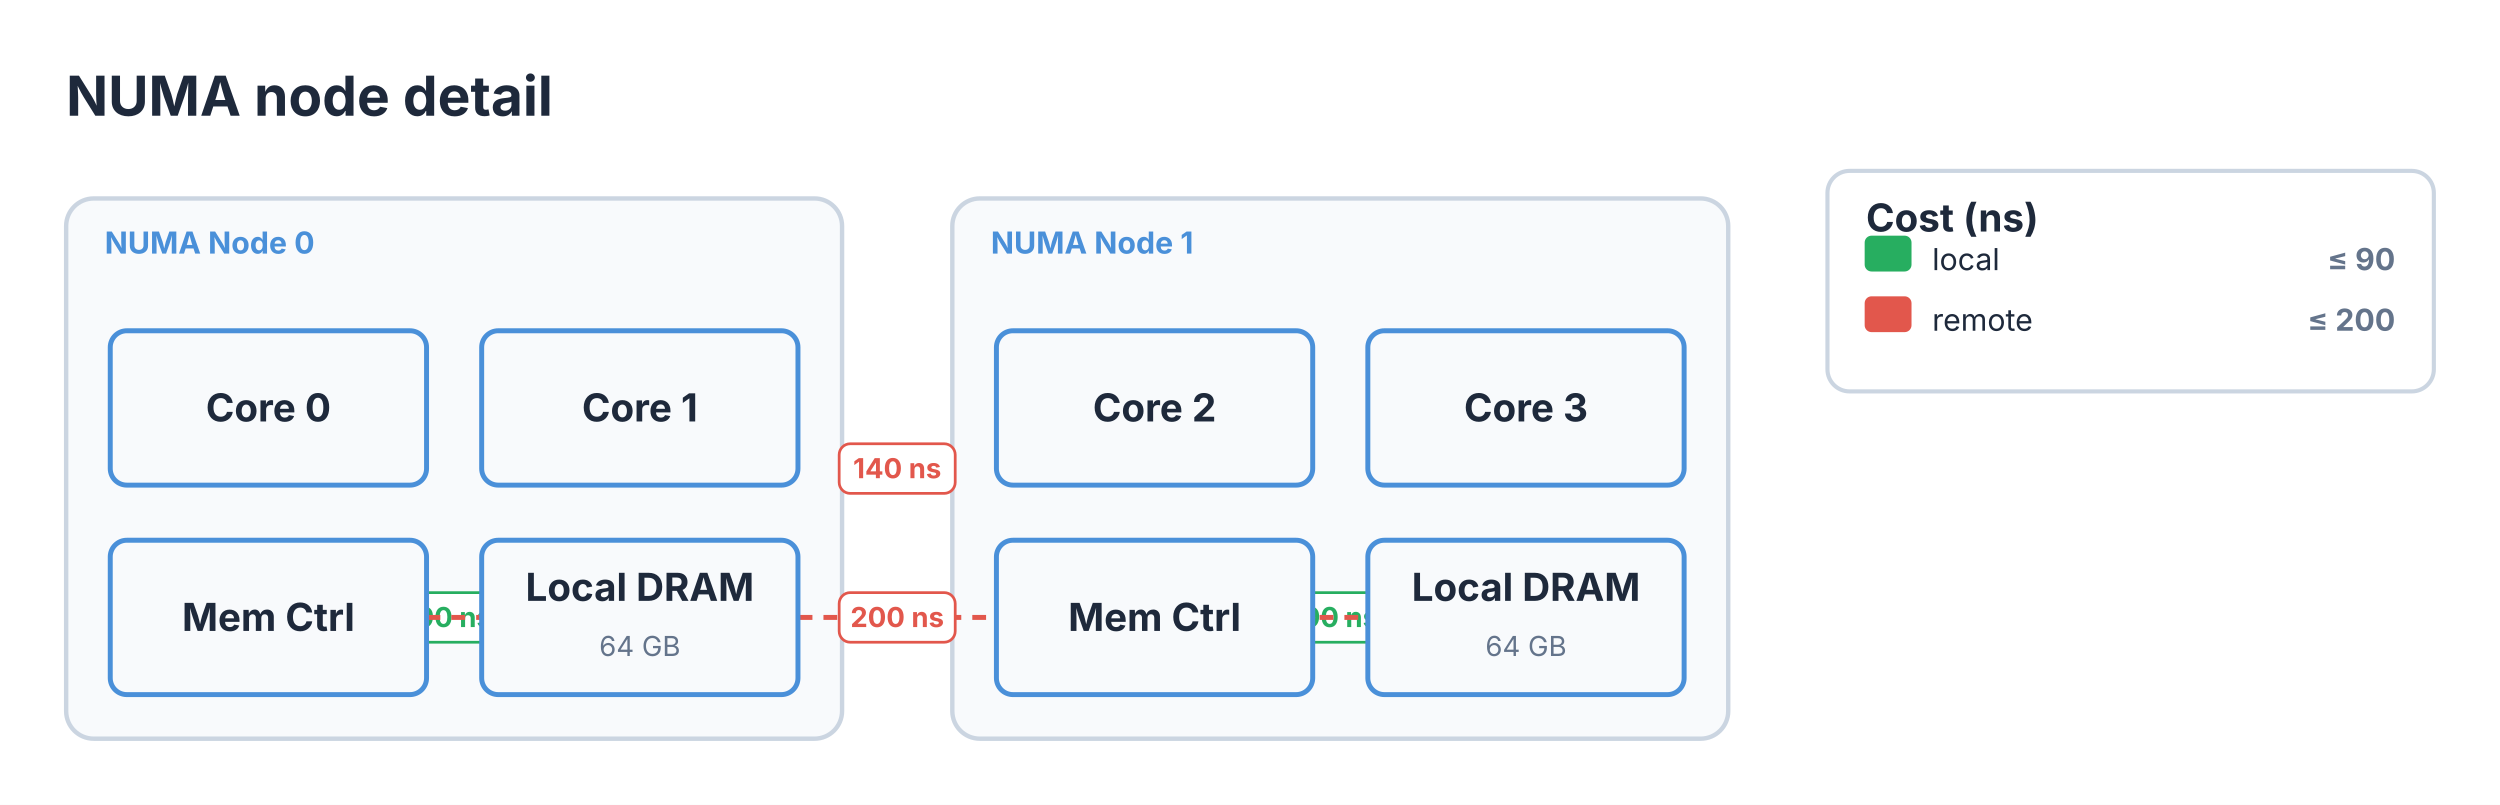
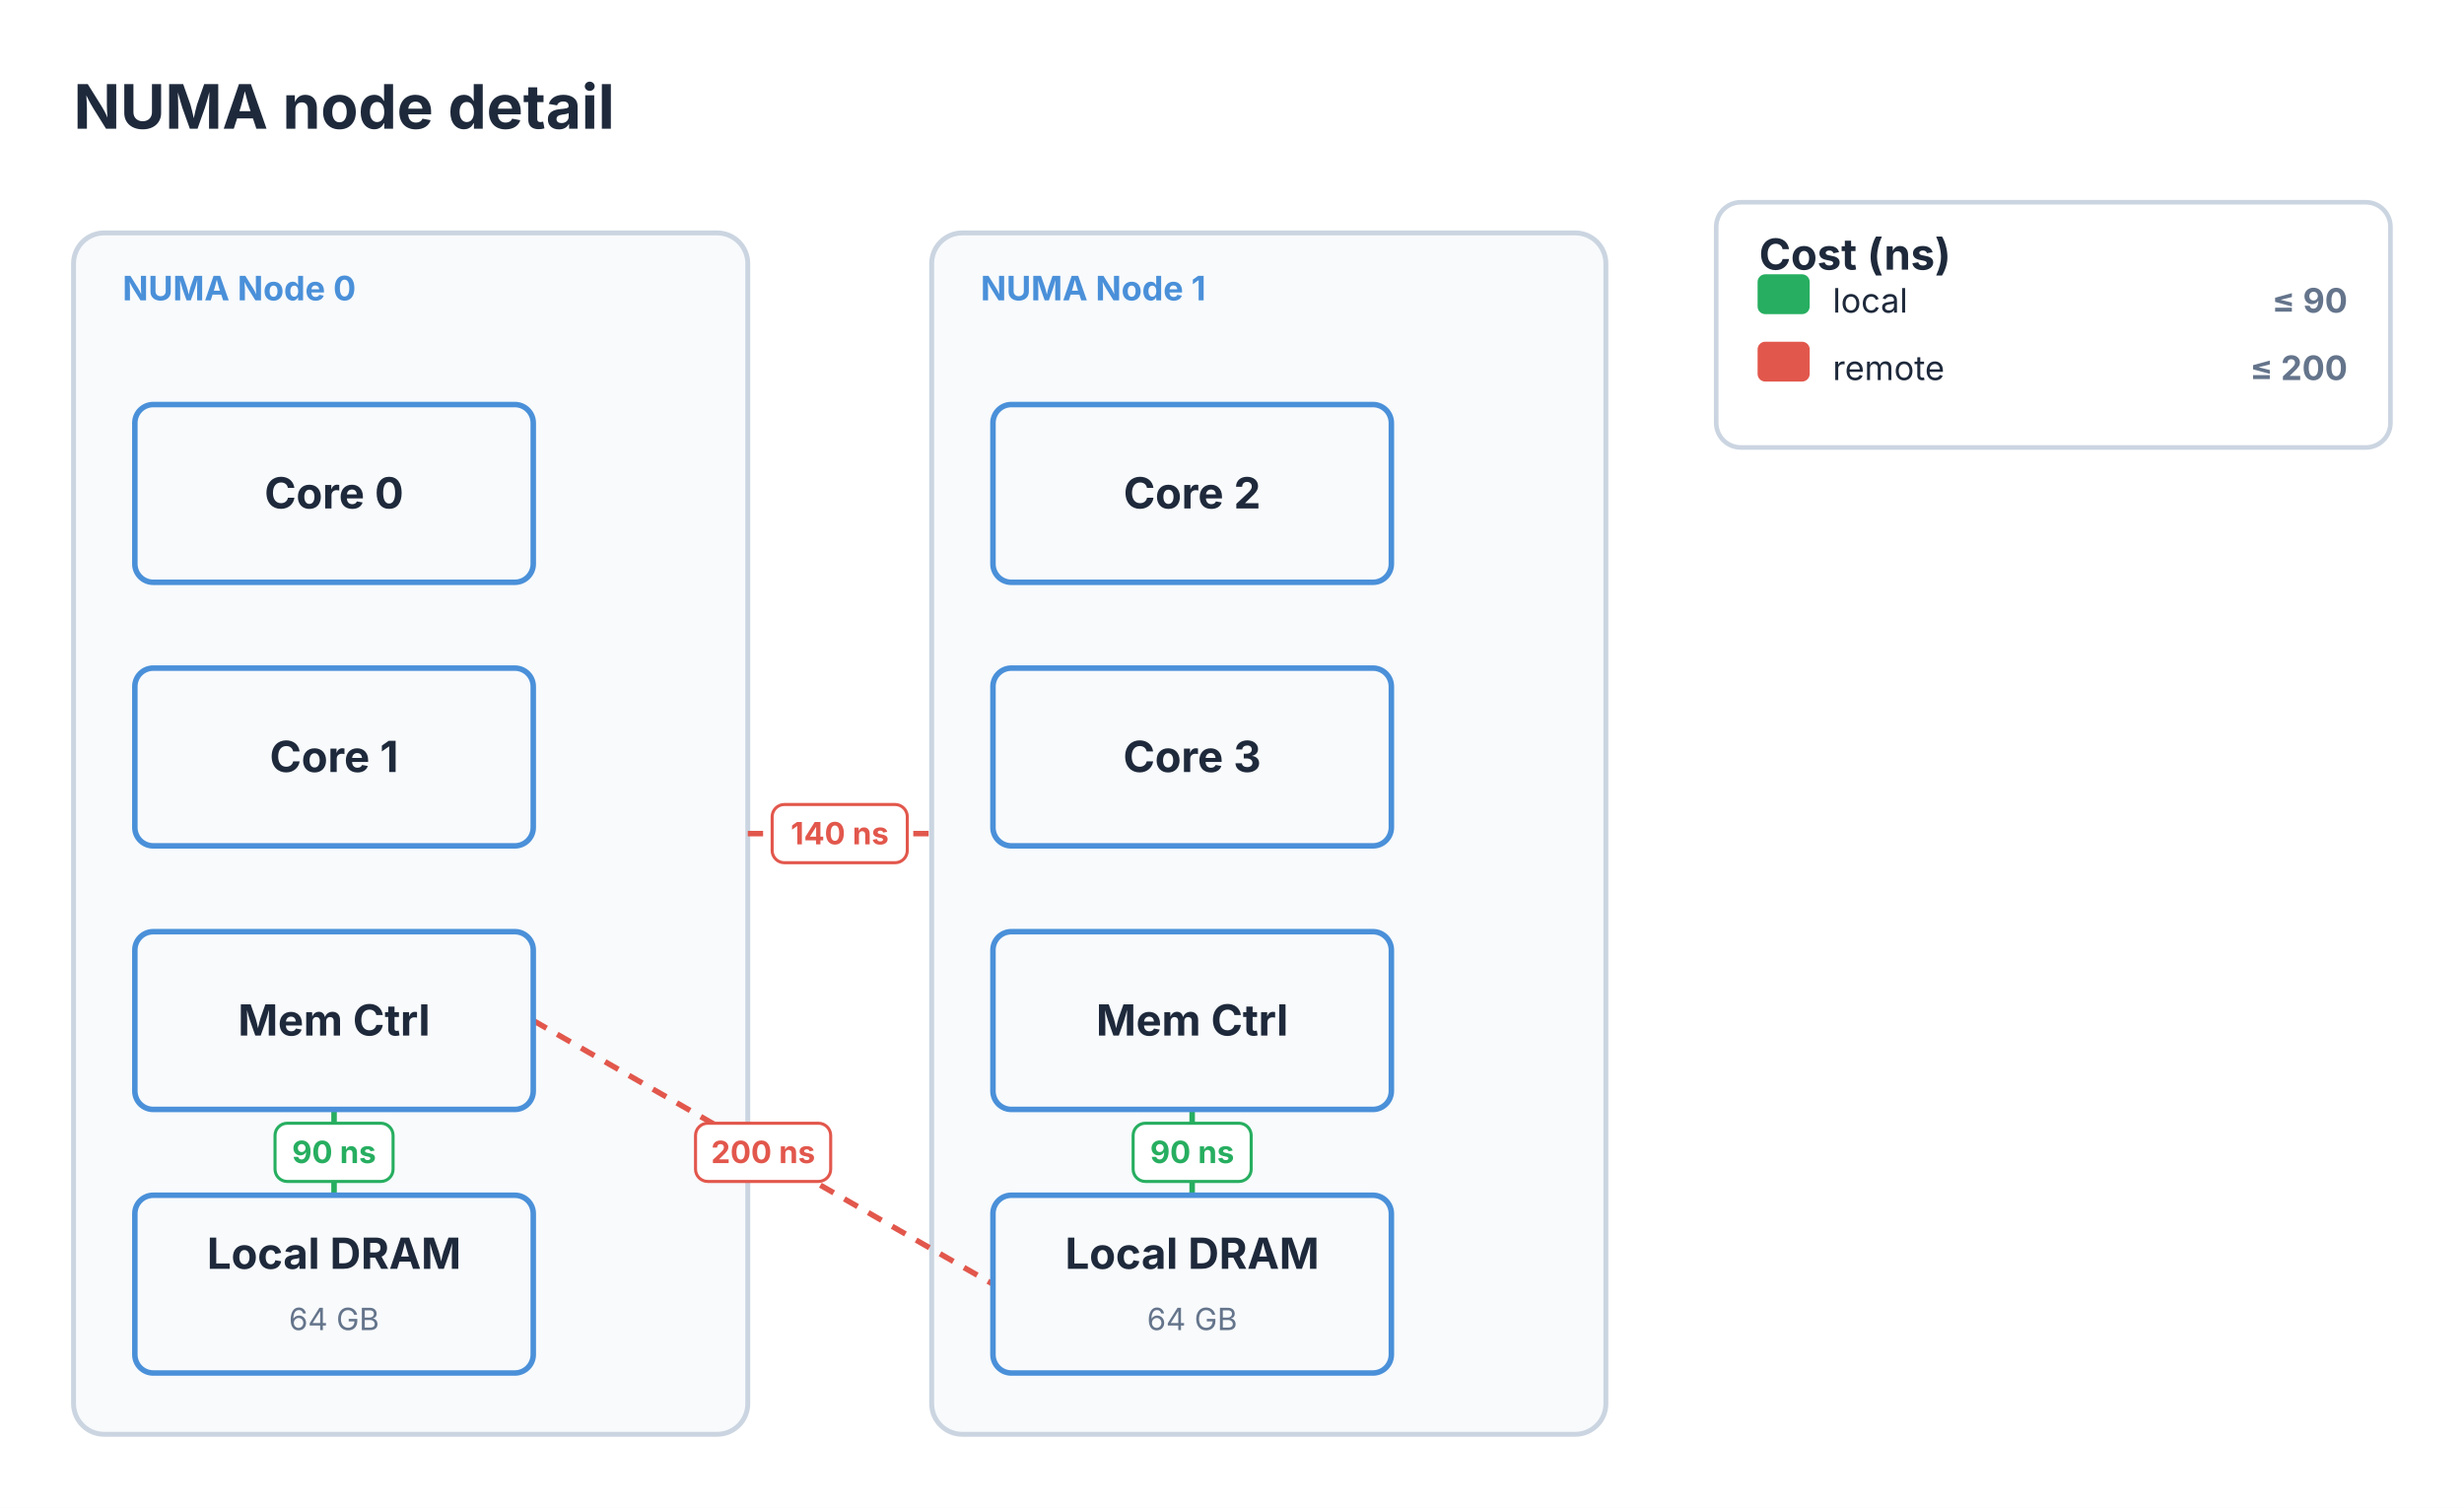
- <svg xmlns="http://www.w3.org/2000/svg" viewBox="0 0 907 292" width="907" height="292">
+ <svg xmlns="http://www.w3.org/2000/svg" viewBox="0 0 804 492" width="804" height="492">
  <defs>
    <marker id="topo-arrow" markerWidth="8" markerHeight="5.6" refX="7" refY="2.8" orient="auto" markerUnits="userSpaceOnUse">
      <polygon points="0 0, 8 2.8, 0 5.6" fill="#4A90D9" />
    </marker>
    <marker id="topo-arrow-start" markerWidth="8" markerHeight="5.6" refX="1" refY="2.8" orient="auto-start-reverse" markerUnits="userSpaceOnUse">
      <polygon points="0 0, 8 2.8, 0 5.6" fill="#4A90D9" />
    </marker>
  </defs>
-   <rect x="0" y="0" width="907" height="292" fill="#FFFFFF" />
+   <rect x="0" y="0" width="804" height="492" fill="#FFFFFF" />
  <text x="24" y="42" font-size="20" font-family="Inter, system-ui, -apple-system, sans-serif" fill="#1E293B" font-weight="bold">NUMA node detail</text>
-   <rect x="24" y="72" width="281.5" height="196" fill="#F8FAFC" stroke="#CBD5E1" stroke-width="1.6" rx="10" />
-   <text x="38" y="92" font-size="11" font-family="Inter, system-ui, -apple-system, sans-serif" fill="#4A90D9" font-weight="bold">NUMA Node 0</text>
-   <rect x="345.5" y="72" width="281.5" height="196" fill="#F8FAFC" stroke="#CBD5E1" stroke-width="1.6" rx="10" />
-   <text x="359.5" y="92" font-size="11" font-family="Inter, system-ui, -apple-system, sans-serif" fill="#4A90D9" font-weight="bold">NUMA Node 1</text>
-   <path d="M 154.75 224 L 174.75 224" stroke="#27ae60" stroke-width="1.8" fill="none" />
-   <rect x="146.49" y="215" width="36.52" height="18" fill="#FFFFFF" stroke="#27ae60" stroke-width="1" rx="4" />
-   <text x="164.75" y="227.5" font-size="10" font-family="Inter, system-ui, -apple-system, sans-serif" fill="#27ae60" text-anchor="middle" font-weight="bold">90 ns</text>
-   <path d="M 476.25 224 L 496.25 224" stroke="#27ae60" stroke-width="1.8" fill="none" />
-   <rect x="467.99" y="215" width="36.52" height="18" fill="#FFFFFF" stroke="#27ae60" stroke-width="1" rx="4" />
-   <text x="486.25" y="227.5" font-size="10" font-family="Inter, system-ui, -apple-system, sans-serif" fill="#27ae60" text-anchor="middle" font-weight="bold">90 ns</text>
-   <path d="M 305.5 170 L 345.5 170" stroke="#e2574c" stroke-width="1.8" fill="none" stroke-dasharray="5 4" />
-   <rect x="304.45" y="161" width="42.1" height="18" fill="#FFFFFF" stroke="#e2574c" stroke-width="1" rx="4" />
-   <text x="325.5" y="173.5" font-size="10" font-family="Inter, system-ui, -apple-system, sans-serif" fill="#e2574c" text-anchor="middle" font-weight="bold">140 ns</text>
-   <path d="M 154.75 224 L 496.25 224" stroke="#e2574c" stroke-width="1.8" fill="none" stroke-dasharray="5 4" />
-   <rect x="304.45" y="215" width="42.1" height="18" fill="#FFFFFF" stroke="#e2574c" stroke-width="1" rx="4" />
-   <text x="325.5" y="227.5" font-size="10" font-family="Inter, system-ui, -apple-system, sans-serif" fill="#e2574c" text-anchor="middle" font-weight="bold">200 ns</text>
-   <rect x="40" y="120" width="114.75" height="56" fill="#F8FAFC" stroke="#4A90D9" stroke-width="1.8" rx="6" />
-   <text x="97.38" y="152.9" font-size="14" font-family="Inter, system-ui, -apple-system, sans-serif" fill="#1E293B" text-anchor="middle" font-weight="bold">Core 0</text>
-   <rect x="174.75" y="120" width="114.75" height="56" fill="#F8FAFC" stroke="#4A90D9" stroke-width="1.8" rx="6" />
-   <text x="232.13" y="152.9" font-size="14" font-family="Inter, system-ui, -apple-system, sans-serif" fill="#1E293B" text-anchor="middle" font-weight="bold">Core 1</text>
-   <rect x="40" y="196" width="114.75" height="56" fill="#F8FAFC" stroke="#4A90D9" stroke-width="1.8" rx="6" />
-   <text x="97.38" y="228.9" font-size="14" font-family="Inter, system-ui, -apple-system, sans-serif" fill="#1E293B" text-anchor="middle" font-weight="bold">Mem Ctrl</text>
-   <rect x="174.75" y="196" width="114.75" height="56" fill="#F8FAFC" stroke="#4A90D9" stroke-width="1.8" rx="6" />
-   <text x="232.13" y="218" font-size="14" font-family="Inter, system-ui, -apple-system, sans-serif" fill="#1E293B" text-anchor="middle" font-weight="bold">Local DRAM</text>
-   <text x="232.13" y="238" font-size="10" font-family="Inter, system-ui, -apple-system, sans-serif" fill="#64748B" text-anchor="middle">64 GB</text>
-   <rect x="361.5" y="120" width="114.75" height="56" fill="#F8FAFC" stroke="#4A90D9" stroke-width="1.8" rx="6" />
-   <text x="418.88" y="152.9" font-size="14" font-family="Inter, system-ui, -apple-system, sans-serif" fill="#1E293B" text-anchor="middle" font-weight="bold">Core 2</text>
-   <rect x="496.25" y="120" width="114.75" height="56" fill="#F8FAFC" stroke="#4A90D9" stroke-width="1.8" rx="6" />
-   <text x="553.63" y="152.9" font-size="14" font-family="Inter, system-ui, -apple-system, sans-serif" fill="#1E293B" text-anchor="middle" font-weight="bold">Core 3</text>
-   <rect x="361.5" y="196" width="114.75" height="56" fill="#F8FAFC" stroke="#4A90D9" stroke-width="1.8" rx="6" />
-   <text x="418.88" y="228.9" font-size="14" font-family="Inter, system-ui, -apple-system, sans-serif" fill="#1E293B" text-anchor="middle" font-weight="bold">Mem Ctrl</text>
-   <rect x="496.25" y="196" width="114.75" height="56" fill="#F8FAFC" stroke="#4A90D9" stroke-width="1.8" rx="6" />
-   <text x="553.63" y="218" font-size="14" font-family="Inter, system-ui, -apple-system, sans-serif" fill="#1E293B" text-anchor="middle" font-weight="bold">Local DRAM</text>
-   <text x="553.63" y="238" font-size="10" font-family="Inter, system-ui, -apple-system, sans-serif" fill="#64748B" text-anchor="middle">64 GB</text>
-   <rect x="663" y="62" width="220" height="80" fill="#FFFFFF" stroke="#CBD5E1" stroke-width="1.5" rx="8" />
-   <text x="677" y="84" font-size="14" font-family="Inter, system-ui, -apple-system, sans-serif" fill="#1E293B" font-weight="bold">Cost (ns)</text>
-   <rect x="677" y="86" width="16" height="12" fill="#27ae60" stroke="#27ae60" stroke-width="1" rx="2" />
-   <text x="701" y="98" font-size="11" font-family="Inter, system-ui, -apple-system, sans-serif" fill="#1E293B">local</text>
-   <text x="869" y="98" font-size="11" font-family="Inter, system-ui, -apple-system, sans-serif" fill="#64748B" text-anchor="end" font-weight="bold">≤ 90</text>
-   <rect x="677" y="108" width="16" height="12" fill="#e2574c" stroke="#e2574c" stroke-width="1" rx="2" />
-   <text x="701" y="120" font-size="11" font-family="Inter, system-ui, -apple-system, sans-serif" fill="#1E293B">remote</text>
-   <text x="869" y="120" font-size="11" font-family="Inter, system-ui, -apple-system, sans-serif" fill="#64748B" text-anchor="end" font-weight="bold">≤ 200</text>
+   <rect x="24" y="76" width="220" height="392" fill="#F8FAFC" stroke="#CBD5E1" stroke-width="1.6" rx="10" />
+   <text x="40" y="98" font-size="11" font-family="Inter, system-ui, -apple-system, sans-serif" fill="#4A90D9" font-weight="bold">NUMA Node 0</text>
+   <rect x="304" y="76" width="220" height="392" fill="#F8FAFC" stroke="#CBD5E1" stroke-width="1.6" rx="10" />
+   <text x="320" y="98" font-size="11" font-family="Inter, system-ui, -apple-system, sans-serif" fill="#4A90D9" font-weight="bold">NUMA Node 1</text>
+   <path d="M 109 362 L 109 390" stroke="#27ae60" stroke-width="1.8" fill="none" />
+   <rect x="89.74" y="366.5" width="38.52" height="19" fill="#FFFFFF" stroke="#27ae60" stroke-width="1" rx="4" />
+   <text x="109" y="379.5" font-size="10" font-family="Inter, system-ui, -apple-system, sans-serif" fill="#27ae60" text-anchor="middle" font-weight="bold">90 ns</text>
+   <path d="M 389 362 L 389 390" stroke="#27ae60" stroke-width="1.8" fill="none" />
+   <rect x="369.74" y="366.5" width="38.52" height="19" fill="#FFFFFF" stroke="#27ae60" stroke-width="1" rx="4" />
+   <text x="389" y="379.5" font-size="10" font-family="Inter, system-ui, -apple-system, sans-serif" fill="#27ae60" text-anchor="middle" font-weight="bold">90 ns</text>
+   <path d="M 244 272 L 304 272" stroke="#e2574c" stroke-width="1.8" fill="none" stroke-dasharray="5 4" />
+   <rect x="251.95" y="262.5" width="44.1" height="19" fill="#FFFFFF" stroke="#e2574c" stroke-width="1" rx="4" />
+   <text x="274" y="275.5" font-size="10" font-family="Inter, system-ui, -apple-system, sans-serif" fill="#e2574c" text-anchor="middle" font-weight="bold">140 ns</text>
+   <path d="M 174 333 L 324 419" stroke="#e2574c" stroke-width="1.8" fill="none" stroke-dasharray="5 4" />
+   <rect x="226.95" y="366.5" width="44.1" height="19" fill="#FFFFFF" stroke="#e2574c" stroke-width="1" rx="4" />
+   <text x="249" y="379.5" font-size="10" font-family="Inter, system-ui, -apple-system, sans-serif" fill="#e2574c" text-anchor="middle" font-weight="bold">200 ns</text>
+   <rect x="44" y="132" width="130" height="58" fill="#F8FAFC" stroke="#4A90D9" stroke-width="1.8" rx="6" />
+   <text x="109" y="165.9" font-size="14" font-family="Inter, system-ui, -apple-system, sans-serif" fill="#1E293B" text-anchor="middle" font-weight="bold">Core 0</text>
+   <rect x="44" y="218" width="130" height="58" fill="#F8FAFC" stroke="#4A90D9" stroke-width="1.8" rx="6" />
+   <text x="109" y="251.9" font-size="14" font-family="Inter, system-ui, -apple-system, sans-serif" fill="#1E293B" text-anchor="middle" font-weight="bold">Core 1</text>
+   <rect x="44" y="304" width="130" height="58" fill="#F8FAFC" stroke="#4A90D9" stroke-width="1.8" rx="6" />
+   <text x="109" y="337.9" font-size="14" font-family="Inter, system-ui, -apple-system, sans-serif" fill="#1E293B" text-anchor="middle" font-weight="bold">Mem Ctrl</text>
+   <rect x="44" y="390" width="130" height="58" fill="#F8FAFC" stroke="#4A90D9" stroke-width="1.8" rx="6" />
+   <text x="109" y="414" font-size="14" font-family="Inter, system-ui, -apple-system, sans-serif" fill="#1E293B" text-anchor="middle" font-weight="bold">Local DRAM</text>
+   <text x="109" y="434" font-size="10" font-family="Inter, system-ui, -apple-system, sans-serif" fill="#64748B" text-anchor="middle">64 GB</text>
+   <rect x="324" y="132" width="130" height="58" fill="#F8FAFC" stroke="#4A90D9" stroke-width="1.8" rx="6" />
+   <text x="389" y="165.9" font-size="14" font-family="Inter, system-ui, -apple-system, sans-serif" fill="#1E293B" text-anchor="middle" font-weight="bold">Core 2</text>
+   <rect x="324" y="218" width="130" height="58" fill="#F8FAFC" stroke="#4A90D9" stroke-width="1.8" rx="6" />
+   <text x="389" y="251.9" font-size="14" font-family="Inter, system-ui, -apple-system, sans-serif" fill="#1E293B" text-anchor="middle" font-weight="bold">Core 3</text>
+   <rect x="324" y="304" width="130" height="58" fill="#F8FAFC" stroke="#4A90D9" stroke-width="1.8" rx="6" />
+   <text x="389" y="337.9" font-size="14" font-family="Inter, system-ui, -apple-system, sans-serif" fill="#1E293B" text-anchor="middle" font-weight="bold">Mem Ctrl</text>
+   <rect x="324" y="390" width="130" height="58" fill="#F8FAFC" stroke="#4A90D9" stroke-width="1.8" rx="6" />
+   <text x="389" y="414" font-size="14" font-family="Inter, system-ui, -apple-system, sans-serif" fill="#1E293B" text-anchor="middle" font-weight="bold">Local DRAM</text>
+   <text x="389" y="434" font-size="10" font-family="Inter, system-ui, -apple-system, sans-serif" fill="#64748B" text-anchor="middle">64 GB</text>
+   <rect x="560" y="66" width="220" height="80" fill="#FFFFFF" stroke="#CBD5E1" stroke-width="1.5" rx="8" />
+   <text x="574" y="88" font-size="14" font-family="Inter, system-ui, -apple-system, sans-serif" fill="#1E293B" font-weight="bold">Cost (ns)</text>
+   <rect x="574" y="90" width="16" height="12" fill="#27ae60" stroke="#27ae60" stroke-width="1" rx="2" />
+   <text x="598" y="102" font-size="11" font-family="Inter, system-ui, -apple-system, sans-serif" fill="#1E293B">local</text>
+   <text x="766" y="102" font-size="11" font-family="Inter, system-ui, -apple-system, sans-serif" fill="#64748B" text-anchor="end" font-weight="bold">≤ 90</text>
+   <rect x="574" y="112" width="16" height="12" fill="#e2574c" stroke="#e2574c" stroke-width="1" rx="2" />
+   <text x="598" y="124" font-size="11" font-family="Inter, system-ui, -apple-system, sans-serif" fill="#1E293B">remote</text>
+   <text x="766" y="124" font-size="11" font-family="Inter, system-ui, -apple-system, sans-serif" fill="#64748B" text-anchor="end" font-weight="bold">≤ 200</text>
</svg>
